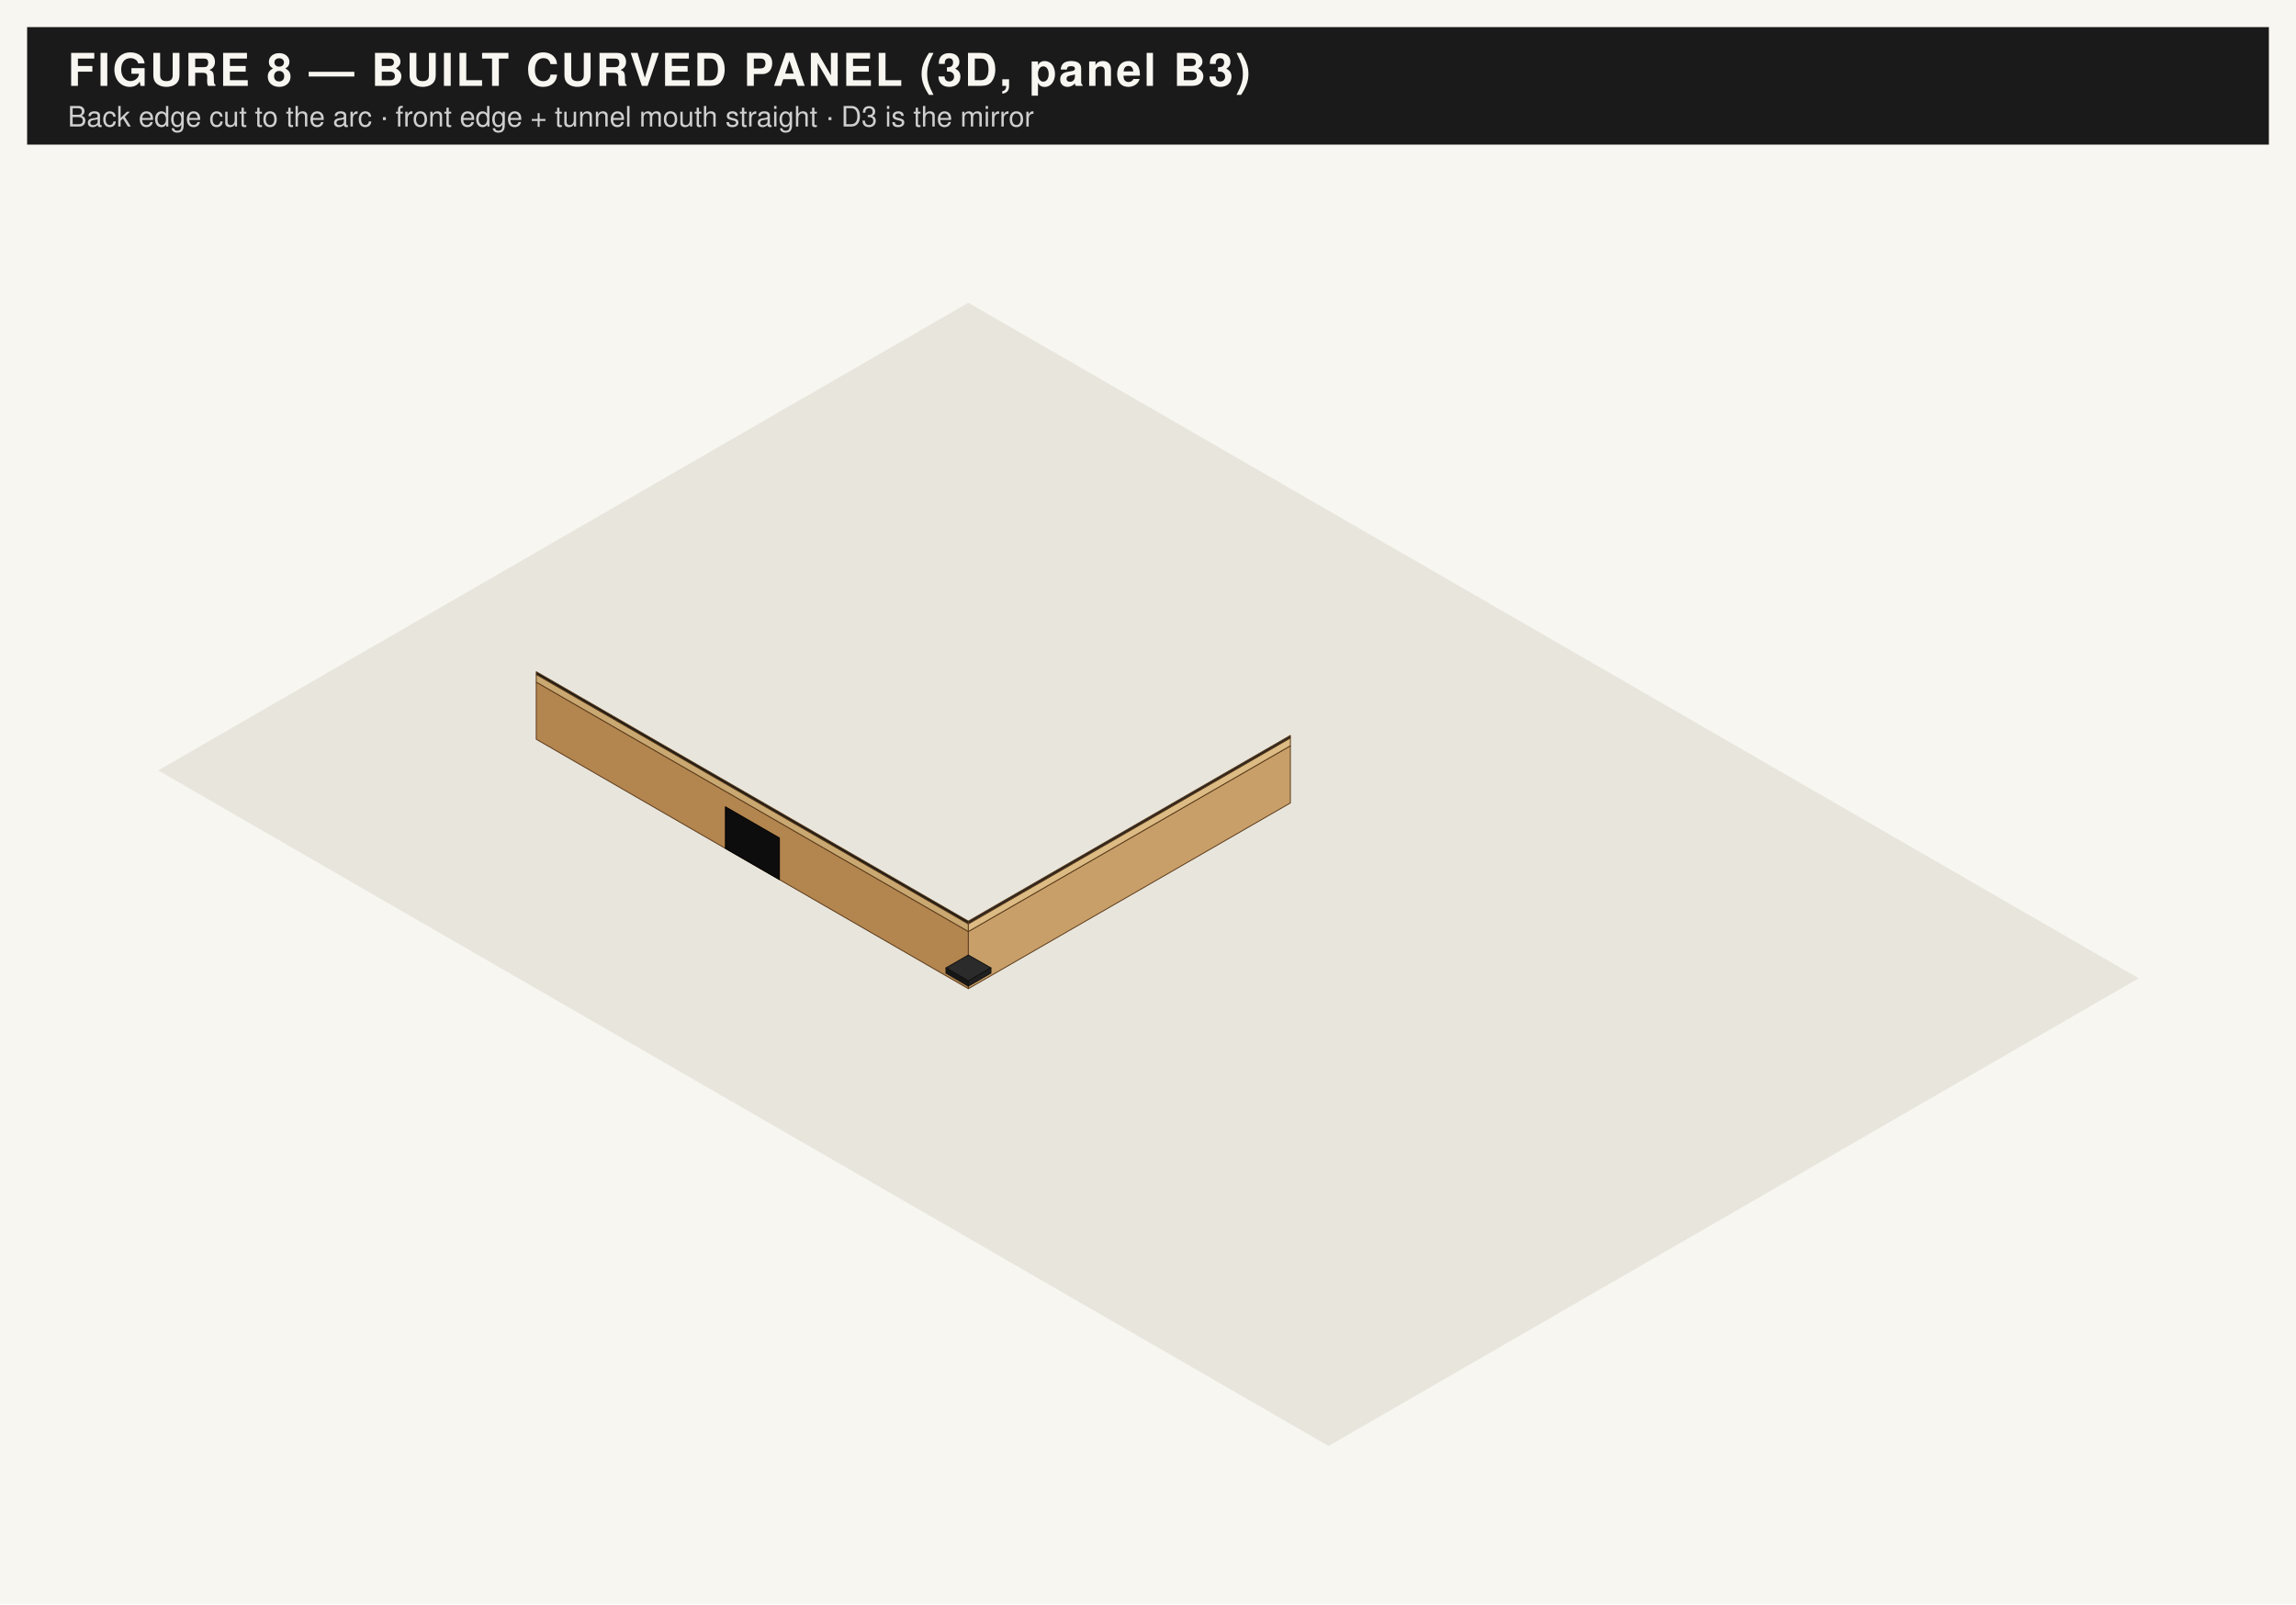
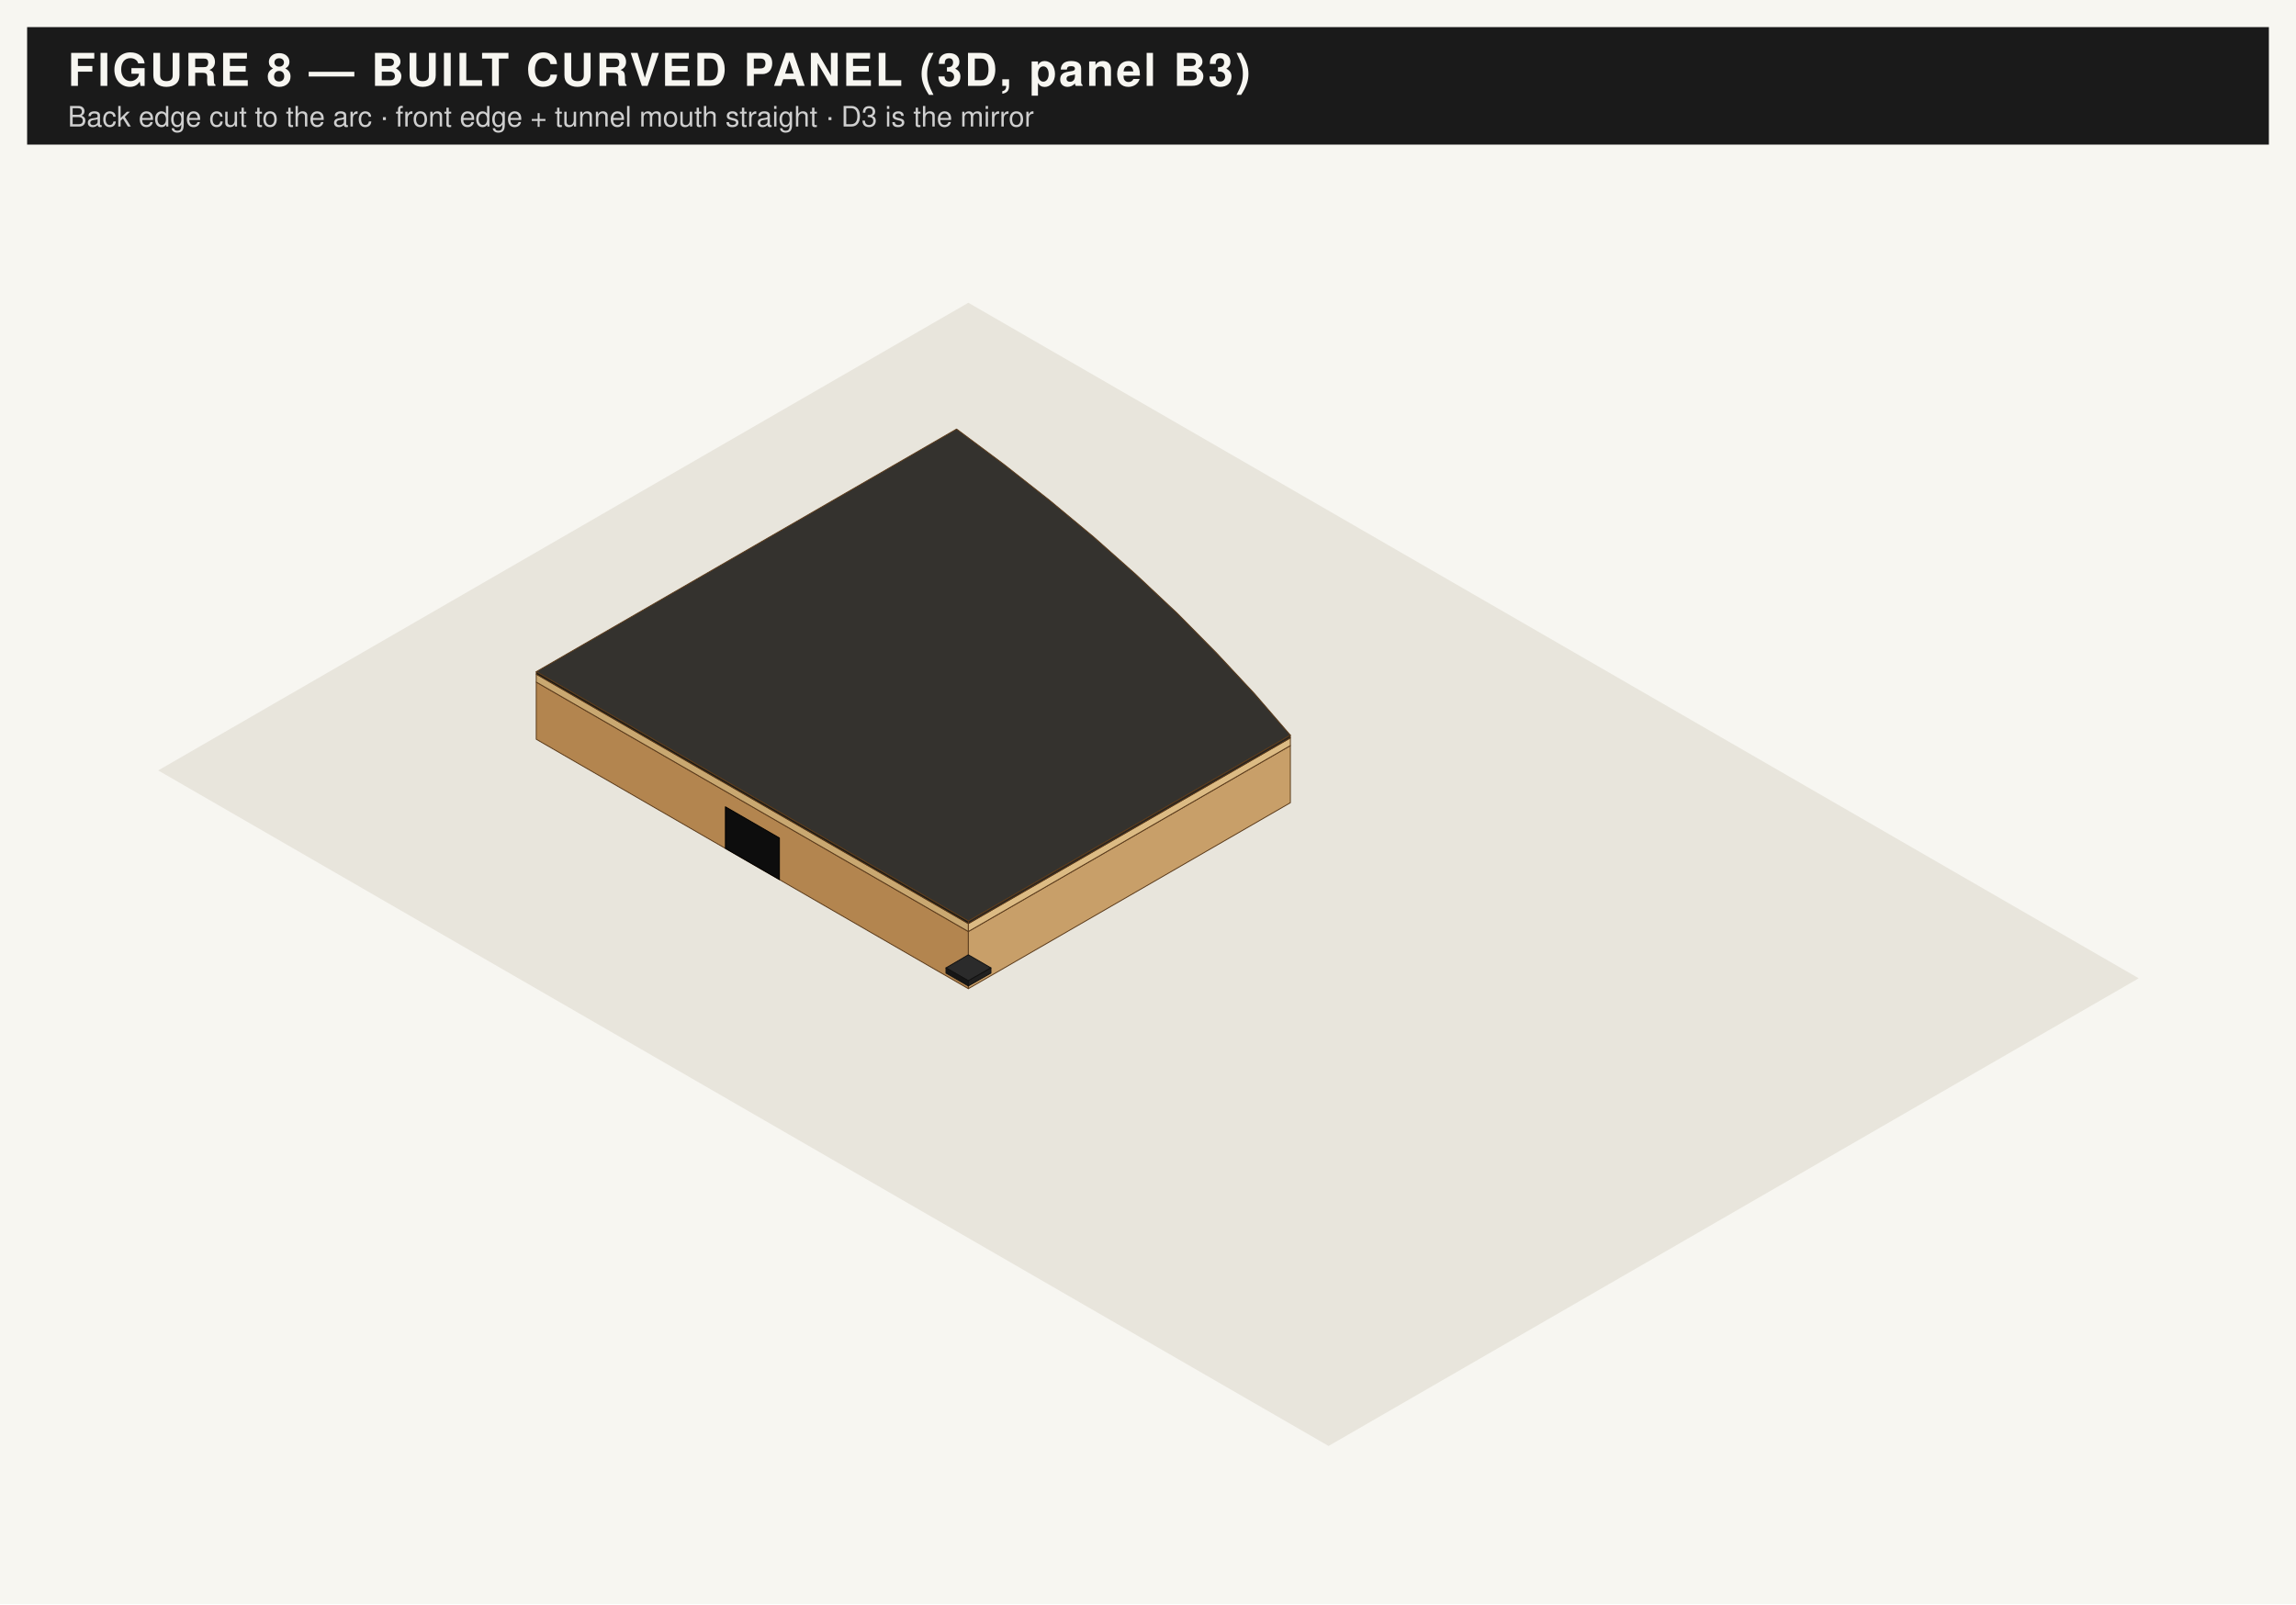
<svg xmlns="http://www.w3.org/2000/svg" viewBox="0 0 1016 710" font-family="Helvetica, Arial, sans-serif">
  <rect x="0" y="0" width="1016" height="710" fill="#f7f6f1" />
  <rect x="12" y="12" width="992" height="52" fill="#1a1a1a" />
  <text x="30" y="38" fill="#f7f6f1" font-size="20" font-weight="700" letter-spacing="1">FIGURE 8 — BUILT CURVED PANEL (3D, panel B3)</text>
  <text x="30" y="56" fill="#cfcfcf" font-size="12.5">Back edge cut to the arc · front edge + tunnel mouth straight · D3 is the mirror</text>
  <g transform="translate(0,64)">
-     <polygon points="404.6,170.1 414.6,175.8 404.6,181.6 394.7,175.8" fill="#2b2b2b" stroke="#111" stroke-width="0.4" stroke-linejoin="round" />
-     <polygon points="394.7,178.1 404.6,183.9 404.6,181.6 394.7,175.8" fill="#161616" stroke="#111" stroke-width="0.4" stroke-linejoin="round" />
-     <polygon points="414.6,178.1 404.6,183.9 404.6,181.6 414.6,175.8" fill="#202020" stroke="#111" stroke-width="0.4" stroke-linejoin="round" />
-     <polygon points="423.3,126.0 444.2,141.5 464.4,157.4 484.0,173.7 502.8,190.5 521.0,207.6 538.4,225.1 555.1,243.1 571.0,261.5 428.5,343.7 237.3,233.3" fill="#34322e" stroke="#5a3a1a" stroke-width="0.4" stroke-linejoin="round" />
-     <polygon points="253.3,257.5 263.2,263.2 253.3,269.0 243.3,263.2" fill="#2b2b2b" stroke="#111" stroke-width="0.4" stroke-linejoin="round" />
-     <polygon points="243.3,265.5 253.3,271.3 253.3,269.0 243.3,263.2" fill="#161616" stroke="#111" stroke-width="0.4" stroke-linejoin="round" />
-     <polygon points="263.2,265.5 253.3,271.3 253.3,269.0 263.2,263.2" fill="#202020" stroke="#111" stroke-width="0.4" stroke-linejoin="round" />
-     <polygon points="540.1,266.7 550.0,272.4 540.1,278.2 530.1,272.4" fill="#2b2b2b" stroke="#111" stroke-width="0.4" stroke-linejoin="round" />
-     <polygon points="530.1,274.7 540.1,280.5 540.1,278.2 530.1,272.4" fill="#161616" stroke="#111" stroke-width="0.4" stroke-linejoin="round" />
-     <polygon points="550.0,274.7 540.1,280.5 540.1,278.2 550.0,272.4" fill="#202020" stroke="#111" stroke-width="0.4" stroke-linejoin="round" />
    <polygon points="428.5,70.0 946.4,369.0 587.9,576.0 70.0,277.0" fill="#e8e5dc" />
+     <polygon points="424.6,163.1 434.5,168.9 424.6,174.6 414.6,168.9" fill="#2b2b2b" stroke="#111" stroke-width="0.4" stroke-linejoin="round" />
+     <polygon points="414.6,171.2 424.6,176.9 424.6,174.6 414.6,168.9" fill="#161616" stroke="#111" stroke-width="0.4" stroke-linejoin="round" />
+     <polygon points="434.5,171.2 424.6,176.9 424.6,174.6 434.5,168.9" fill="#202020" stroke="#111" stroke-width="0.4" stroke-linejoin="round" />
+     <polygon points="423.3,125.9 444.2,141.5 464.4,157.4 484.0,173.7 502.8,190.4 521.0,207.5 538.4,225.1 555.1,243.0 571.0,261.4 428.5,343.7 237.3,233.3" fill="#34322e" stroke="#5a3a1a" stroke-width="0.4" stroke-linejoin="round" />
+     <polygon points="253.3,257.4 263.2,263.2 253.3,268.9 243.3,263.2" fill="#2b2b2b" stroke="#111" stroke-width="0.4" stroke-linejoin="round" />
+     <polygon points="243.3,265.5 253.3,271.2 253.3,268.9 243.3,263.2" fill="#161616" stroke="#111" stroke-width="0.4" stroke-linejoin="round" />
+     <polygon points="263.2,265.5 253.3,271.2 253.3,268.9 263.2,263.2" fill="#202020" stroke="#111" stroke-width="0.4" stroke-linejoin="round" />
+     <polygon points="552.0,282.8 562.0,288.5 552.0,294.2 542.1,288.5" fill="#2b2b2b" stroke="#111" stroke-width="0.4" stroke-linejoin="round" />
+     <polygon points="542.1,290.8 552.0,296.5 552.0,294.2 542.1,288.5" fill="#161616" stroke="#111" stroke-width="0.4" stroke-linejoin="round" />
+     <polygon points="562.0,290.8 552.0,296.5 552.0,294.2 562.0,288.5" fill="#202020" stroke="#111" stroke-width="0.4" stroke-linejoin="round" />
    <polygon points="428.5,373.6 237.3,263.2 237.3,237.9 428.5,348.3" fill="#b3854f" stroke="#5a3a1a" stroke-width="0.4" stroke-linejoin="round" />
-     <polygon points="428.5,348.3 237.3,237.9 237.3,234.5 428.5,344.9" fill="#c9a871" stroke="#5a3a1a" stroke-width="0.4" stroke-linejoin="round" />
-     <polygon points="428.5,344.9 237.3,234.5 237.3,233.3 428.5,343.7" fill="#191916" stroke="#5a3a1a" stroke-width="0.4" stroke-linejoin="round" />
+     <polygon points="428.5,348.3 237.3,237.9 237.3,234.4 428.5,344.8" fill="#c9a871" stroke="#5a3a1a" stroke-width="0.4" stroke-linejoin="round" />
+     <polygon points="428.5,344.8 237.3,234.4 237.3,233.3 428.5,343.7" fill="#191916" stroke="#5a3a1a" stroke-width="0.4" stroke-linejoin="round" />
    <polygon points="321.0,311.5 344.9,325.3 344.9,306.9 321.0,293.1" fill="#0d0d0d" stroke="#000" stroke-width="0.4" stroke-linejoin="round" />
-     <polygon points="571.0,291.4 428.5,373.6 428.5,348.3 571.0,266.1" fill="#c89f69" stroke="#5a3a1a" stroke-width="0.4" stroke-linejoin="round" />
-     <polygon points="571.0,266.1 428.5,348.3 428.5,344.9 571.0,262.6" fill="#dcbb84" stroke="#5a3a1a" stroke-width="0.4" stroke-linejoin="round" />
-     <polygon points="571.0,262.6 428.5,344.9 428.5,343.7 571.0,261.5" fill="#262320" stroke="#5a3a1a" stroke-width="0.4" stroke-linejoin="round" />
-     <polygon points="428.5,358.7 438.5,364.4 428.5,370.2 418.6,364.4" fill="#2b2b2b" stroke="#111" stroke-width="0.4" stroke-linejoin="round" />
-     <polygon points="418.6,366.7 428.5,372.5 428.5,370.2 418.6,364.4" fill="#161616" stroke="#111" stroke-width="0.4" stroke-linejoin="round" />
-     <polygon points="438.5,366.7 428.5,372.5 428.5,370.2 438.5,364.4" fill="#202020" stroke="#111" stroke-width="0.4" stroke-linejoin="round" />
-     <polygon points="70.0,277.0 587.9,576.0 587.9,576.0 70.0,277.0" fill="#e0ddd4" />
-     <polygon points="946.4,369.0 587.9,576.0 587.9,576.0 946.4,369.0" fill="#e4e1d8" />
+     <polygon points="571.0,291.3 428.5,373.6 428.5,348.3 571.0,266.0" fill="#c89f69" stroke="#5a3a1a" stroke-width="0.4" stroke-linejoin="round" />
+     <polygon points="571.0,266.0 428.5,348.3 428.5,344.8 571.0,262.6" fill="#dcbb84" stroke="#5a3a1a" stroke-width="0.4" stroke-linejoin="round" />
+     <polygon points="571.0,262.6 428.5,344.8 428.5,343.7 571.0,261.4" fill="#262320" stroke="#5a3a1a" stroke-width="0.4" stroke-linejoin="round" />
+     <polygon points="428.5,358.6 438.5,364.4 428.5,370.1 418.6,364.4" fill="#2b2b2b" stroke="#111" stroke-width="0.4" stroke-linejoin="round" />
+     <polygon points="418.6,366.7 428.5,372.4 428.5,370.1 418.6,364.4" fill="#161616" stroke="#111" stroke-width="0.4" stroke-linejoin="round" />
+     <polygon points="438.5,366.7 428.5,372.4 428.5,370.1 438.5,364.4" fill="#202020" stroke="#111" stroke-width="0.4" stroke-linejoin="round" />
  </g>
</svg>
